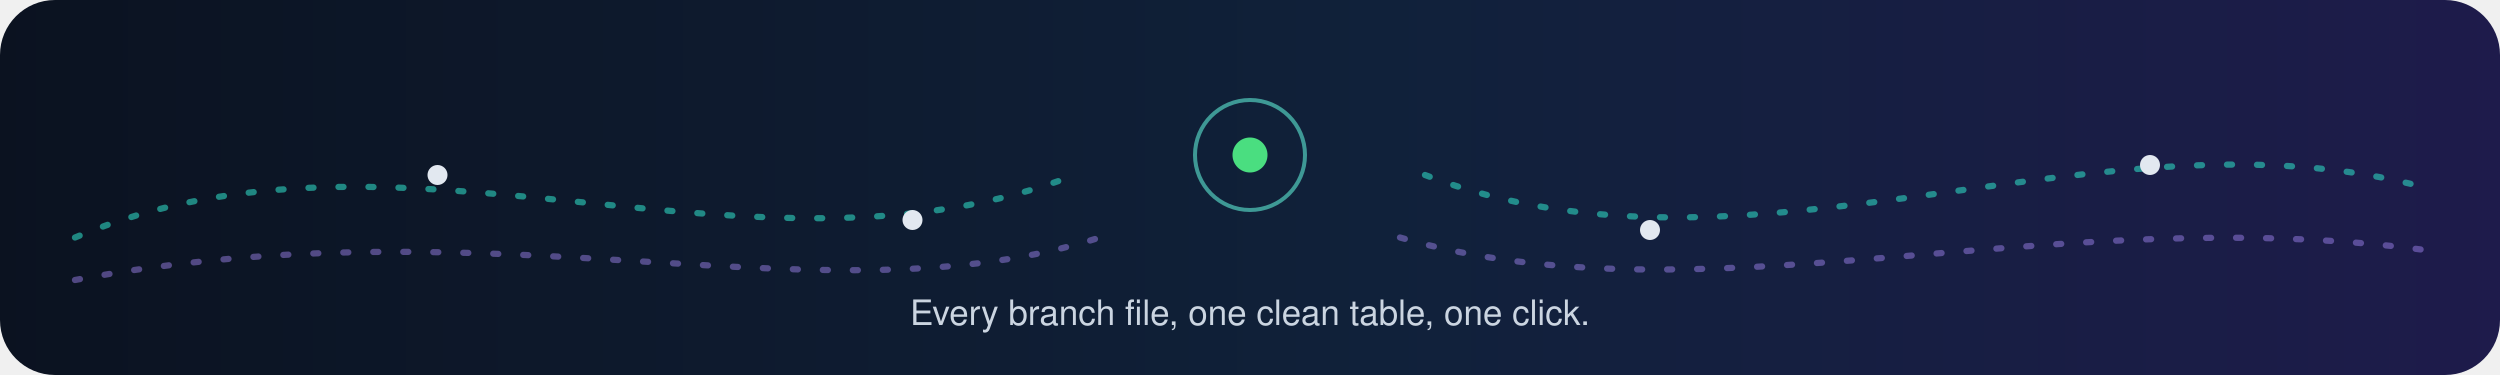
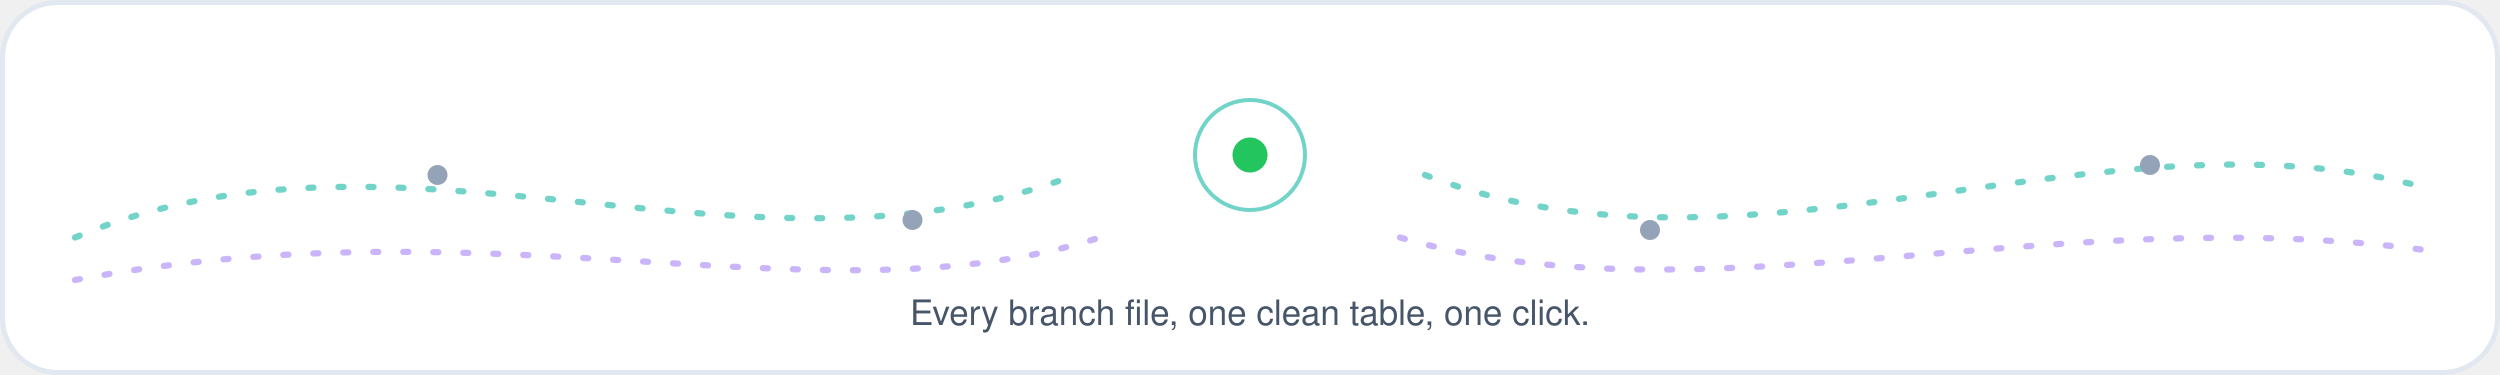
<svg xmlns="http://www.w3.org/2000/svg" viewBox="0 0 1000 150" width="1000" height="150" role="img" aria-label="Every branch file, one clean table, one click.">
  <defs>
-     <linearGradient id="bg" x1="0" y1="0" x2="1" y2="0">
-       <stop offset="0" stop-color="#0B1220" />
-       <stop offset="0.55" stop-color="#10213A" />
-       <stop offset="1" stop-color="#1E1B4B" />
-     </linearGradient>
  </defs>
  <style>
    text { font-family: "Segoe UI", -apple-system, Helvetica, Arial, sans-serif; }
    .wave { fill: none; stroke-width: 2.5; stroke-linecap: round; stroke-dasharray: 2 10; animation: flow 6s linear infinite; }
    @keyframes flow { to { stroke-dashoffset: -120; } }
    .pulse { animation: pulse 2s ease-in-out infinite; }
    @keyframes pulse { 0%, 100% { opacity: 1; } 50% { opacity: 0.3; } }
  </style>
-   <rect width="1000" height="150" rx="22" fill="url(#bg)" />
-   <path class="wave" stroke="#2DD4BF" stroke-opacity="0.6" d="M30 95 C 160 40, 300 120, 430 70 M570 70 C 700 120, 840 40, 970 75" />
-   <path class="wave" stroke="#A78BFA" stroke-opacity="0.45" style="animation-duration:9s" d="M30 112 C 200 80, 330 130, 440 95 M560 95 C 680 130, 820 80, 970 100" />
-   <circle cx="175" cy="70" r="4" fill="#E2E8F0" />
-   <circle cx="365" cy="88" r="4" fill="#E2E8F0" />
-   <circle cx="660" cy="92" r="4" fill="#E2E8F0" />
-   <circle cx="860" cy="66" r="4" fill="#E2E8F0" />
-   <circle cx="500" cy="62" r="22" fill="none" stroke="#5EEAD4" stroke-opacity="0.6" stroke-width="1.6" />
-   <circle cx="500" cy="62" r="7" fill="#4ADE80" class="pulse" />
-   <text x="500" y="130" font-size="14" fill="#CBD5E1" text-anchor="middle">Every branch file, one clean table, one click.</text>
+   <rect x="1" y="1" width="998" height="148" rx="22" fill="#FFFFFF" stroke="#E2E8F0" stroke-width="2" />
+   <path class="wave" stroke="#14B8A6" stroke-opacity="0.6" d="M30 95 C 160 40, 300 120, 430 70 M570 70 C 700 120, 840 40, 970 75" />
+   <path class="wave" stroke="#8B5CF6" stroke-opacity="0.45" style="animation-duration:9s" d="M30 112 C 200 80, 330 130, 440 95 M560 95 C 680 130, 820 80, 970 100" />
+   <circle cx="175" cy="70" r="4" fill="#94A3B8" />
+   <circle cx="365" cy="88" r="4" fill="#94A3B8" />
+   <circle cx="660" cy="92" r="4" fill="#94A3B8" />
+   <circle cx="860" cy="66" r="4" fill="#94A3B8" />
+   <circle cx="500" cy="62" r="22" fill="none" stroke="#14B8A6" stroke-opacity="0.6" stroke-width="1.6" />
+   <circle cx="500" cy="62" r="7" fill="#22C55E" class="pulse" />
+   <text x="500" y="130" font-size="14" fill="#475569" text-anchor="middle">Every branch file, one clean table, one click.</text>
</svg>
